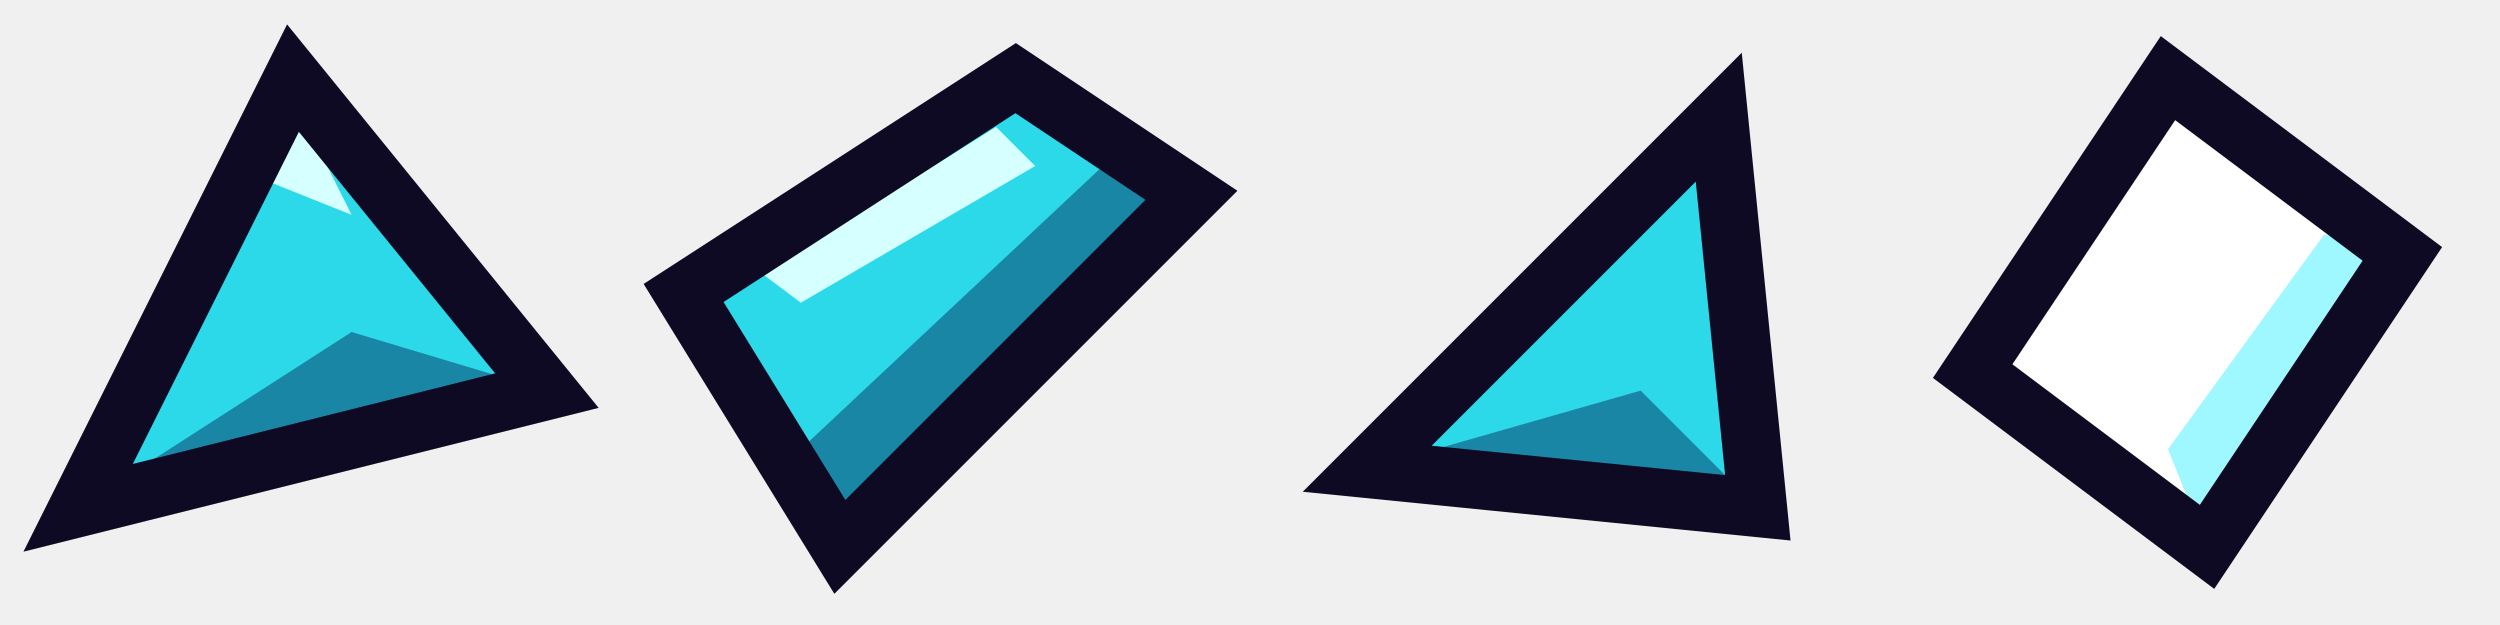
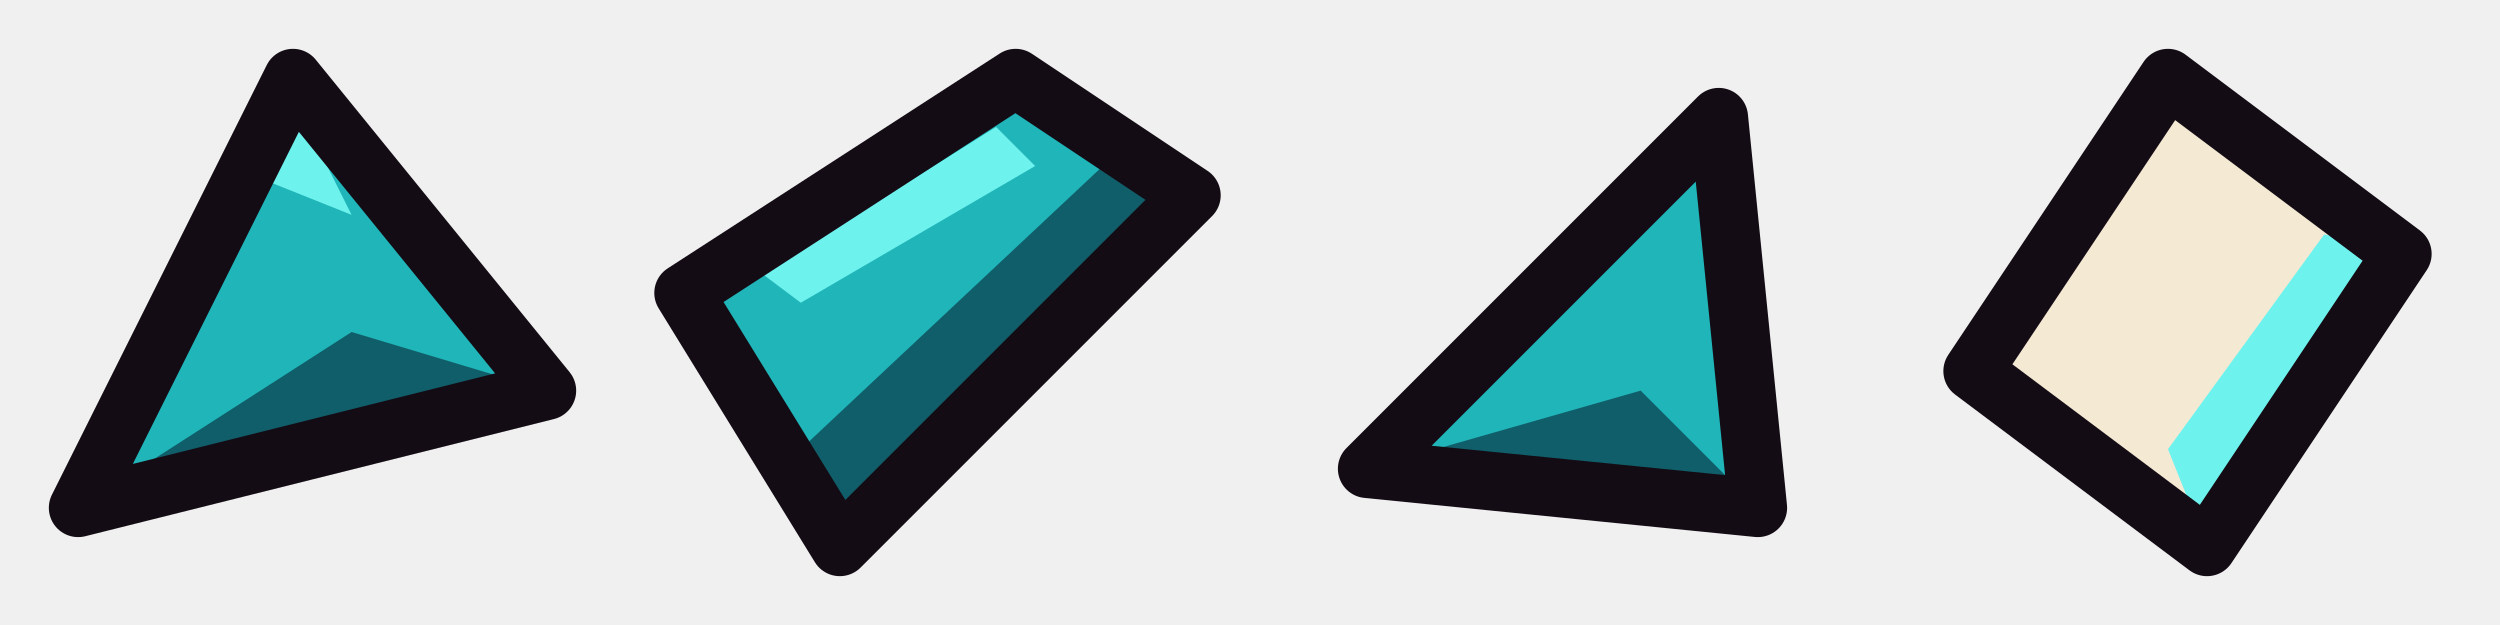
<svg xmlns="http://www.w3.org/2000/svg" width="256" height="64" viewBox="0 0 256 64">
-   <g stroke-linejoin="miter">
-     <polygon points="8,52 30,8 56,40" fill="#2BD9E8" />
-     <polygon points="8,52 56,40 36,34" fill="#1A86A6" />
-     <polygon points="26,18 30,10 36,22" fill="#D6FFFF" />
-     <polygon points="8,52 30,8 56,40" fill="none" stroke="#0E0A24" stroke-width="6" />
+   <g stroke-linejoin="round">
+     <polygon points="8,52 30,8 56,40" fill="#1FB5B9" />
+     <polygon points="8,52 56,40 36,34" fill="#0F5E6A" />
+     <polygon points="26,18 30,10 36,22" fill="#6EF2EE" />
+     <polygon points="8,52 30,8 56,40" fill="none" stroke="#140C14" stroke-width="6" />
  </g>
-   <g transform="translate(64,0)" stroke-linejoin="miter">
-     <polygon points="6,30 40,8 58,20 22,56" fill="#2BD9E8" />
-     <polygon points="22,56 58,20 50,16 18,46" fill="#1A86A6" />
-     <polygon points="14,28 38,13 42,17 18,31" fill="#D6FFFF" />
-     <polygon points="6,30 40,8 58,20 22,56" fill="none" stroke="#0E0A24" stroke-width="6" />
+   <g transform="translate(64,0)" stroke-linejoin="round">
+     <polygon points="6,30 40,8 58,20 22,56" fill="#1FB5B9" />
+     <polygon points="22,56 58,20 50,16 18,46" fill="#0F5E6A" />
+     <polygon points="14,28 38,13 42,17 18,31" fill="#6EF2EE" />
+     <polygon points="6,30 40,8 58,20 22,56" fill="none" stroke="#140C14" stroke-width="6" />
  </g>
-   <g transform="translate(128,0)" stroke-linejoin="miter">
-     <polygon points="12,48 48,12 52,52" fill="#2BD9E8" />
-     <polygon points="12,48 52,52 40,40" fill="#1A86A6" />
-     <polygon points="12,48 48,12 52,52" fill="none" stroke="#0E0A24" stroke-width="6" />
+   <g transform="translate(128,0)" stroke-linejoin="round">
+     <polygon points="12,48 48,12 52,52" fill="#1FB5B9" />
+     <polygon points="12,48 52,52 40,40" fill="#0F5E6A" />
+     <polygon points="12,48 48,12 52,52" fill="none" stroke="#140C14" stroke-width="6" />
  </g>
-   <g transform="translate(192,0)" stroke-linejoin="miter">
-     <polygon points="10,38 30,8 54,26 34,56" fill="#FFFFFF" />
-     <polygon points="34,56 54,26 46,24 30,46" fill="#9FF8FF" />
-     <polygon points="10,38 30,8 54,26 34,56" fill="none" stroke="#0E0A24" stroke-width="6" />
+   <g transform="translate(192,0)" stroke-linejoin="round">
+     <polygon points="10,38 30,8 54,26 34,56" fill="#F4EAD4" />
+     <polygon points="34,56 54,26 46,24 30,46" fill="#6EF2EE" />
+     <polygon points="10,38 30,8 54,26 34,56" fill="none" stroke="#140C14" stroke-width="6" />
  </g>
</svg>
